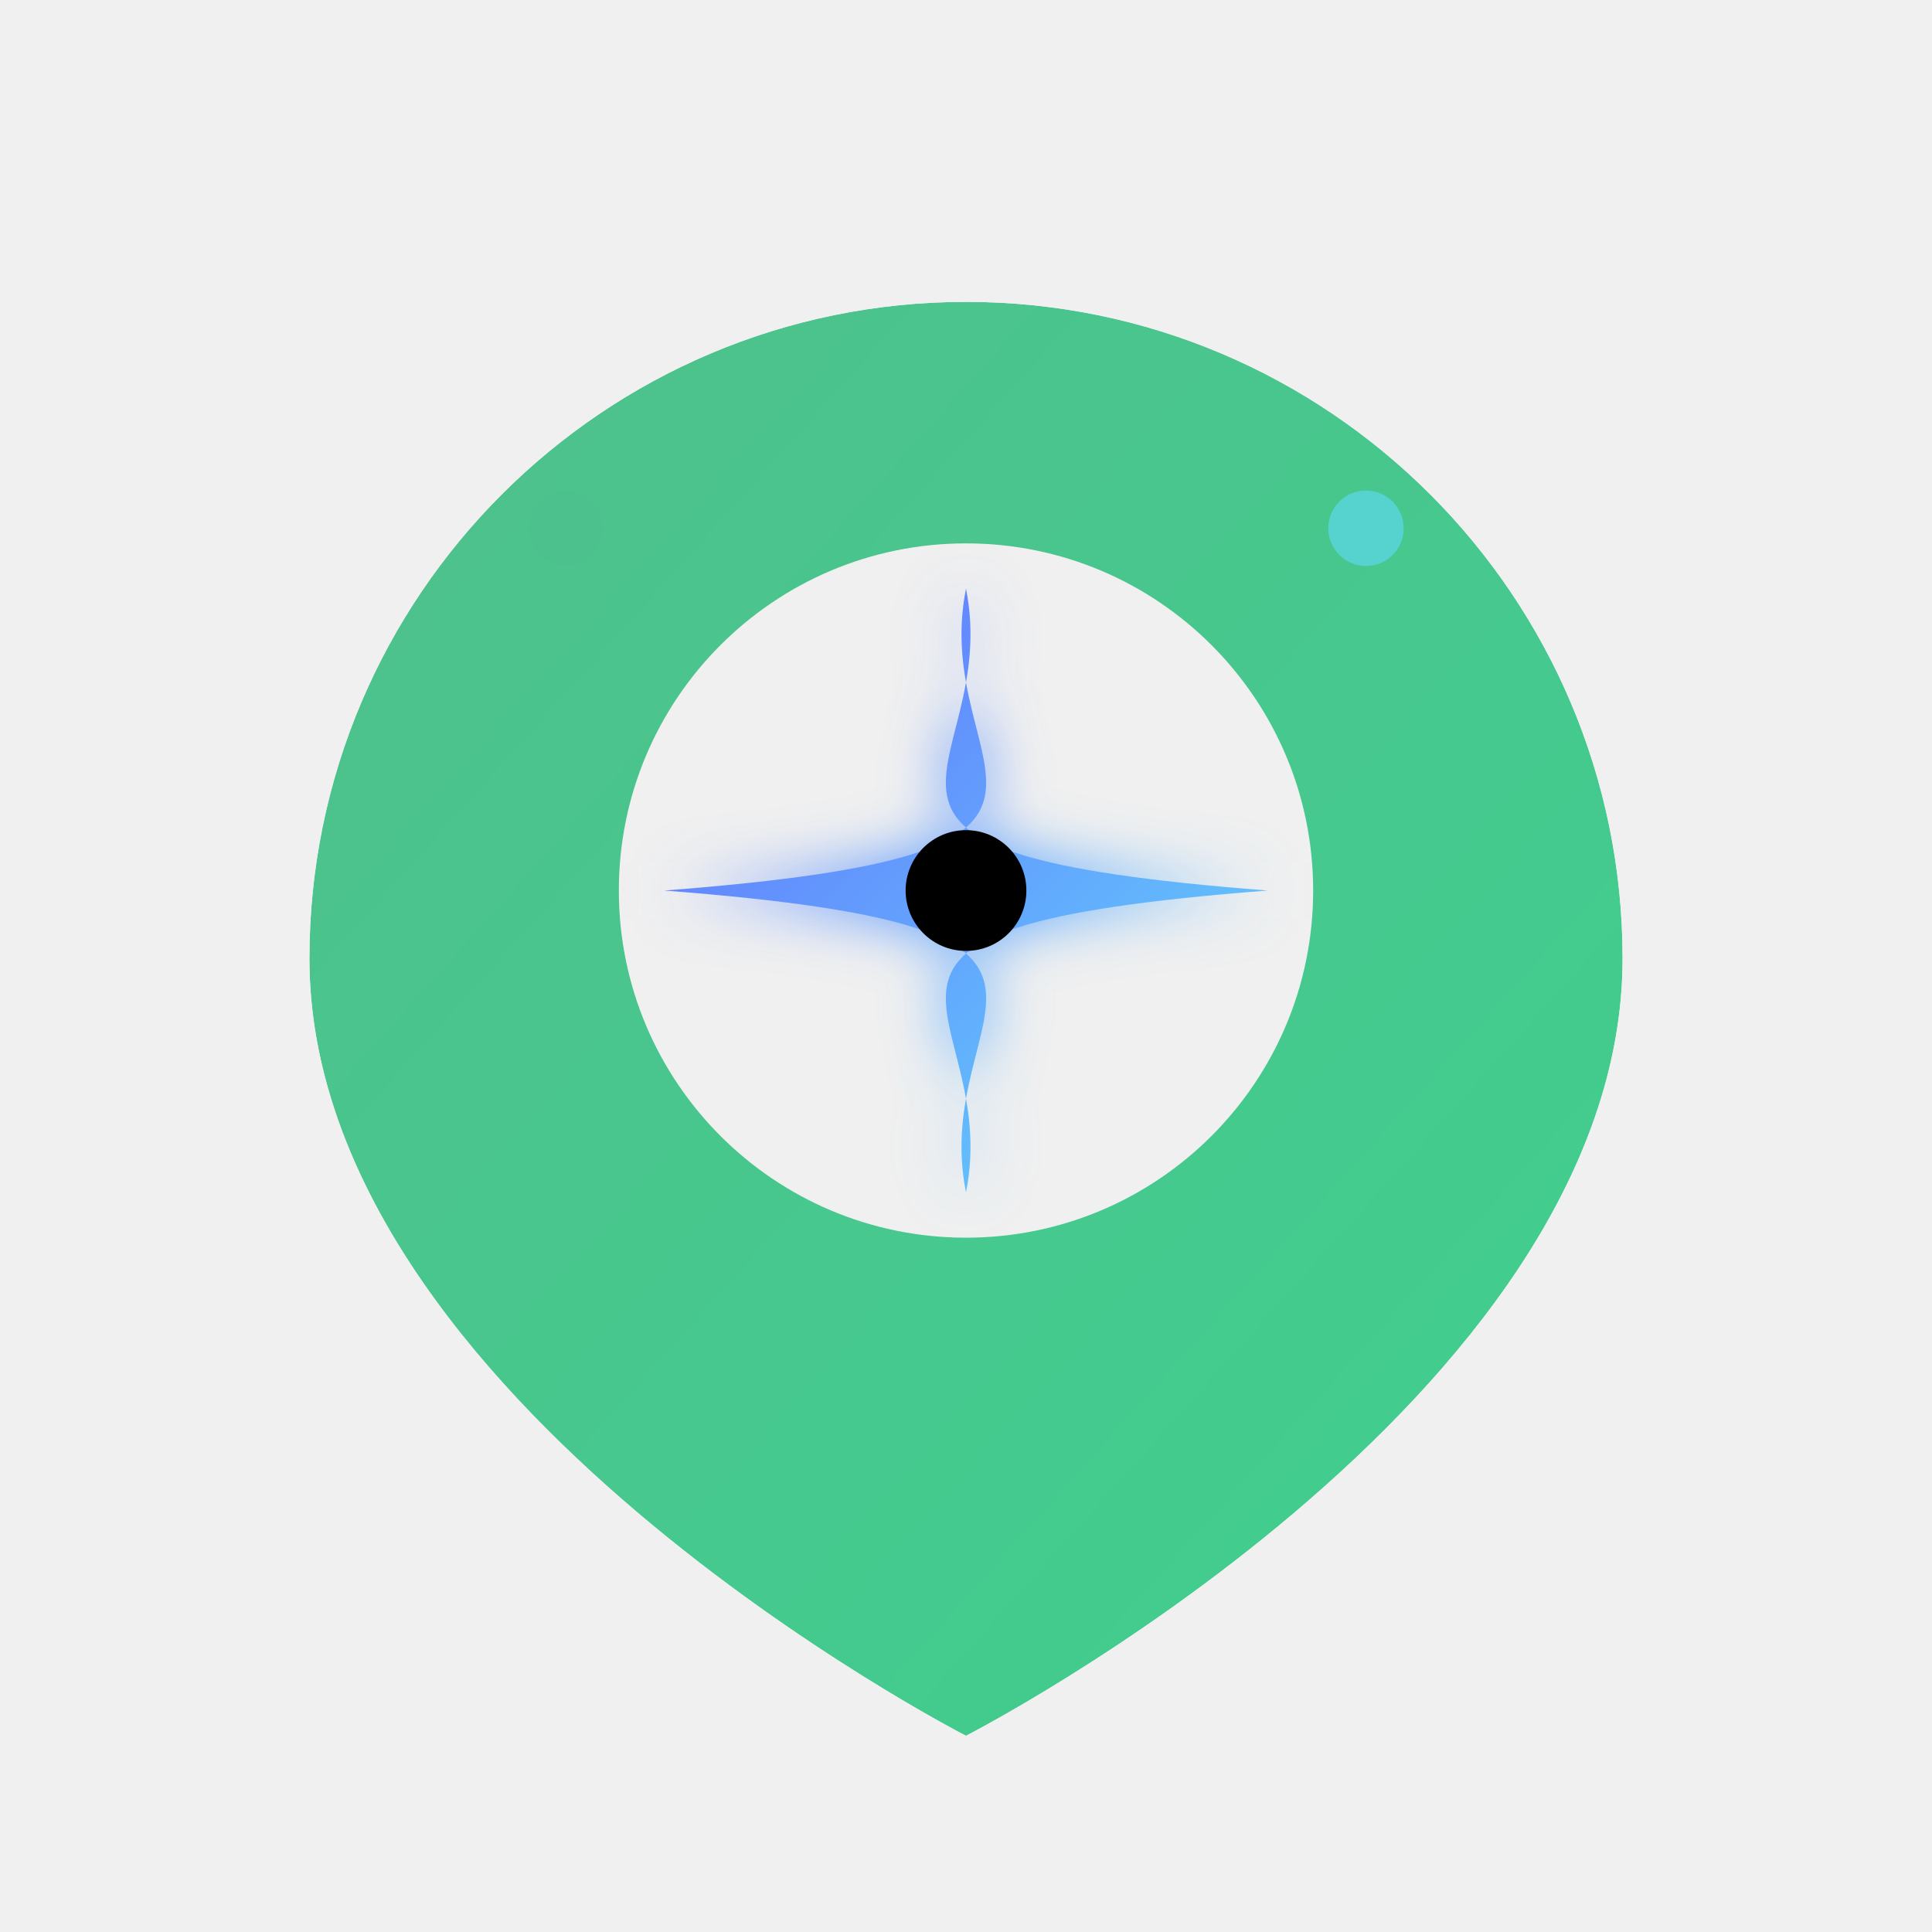
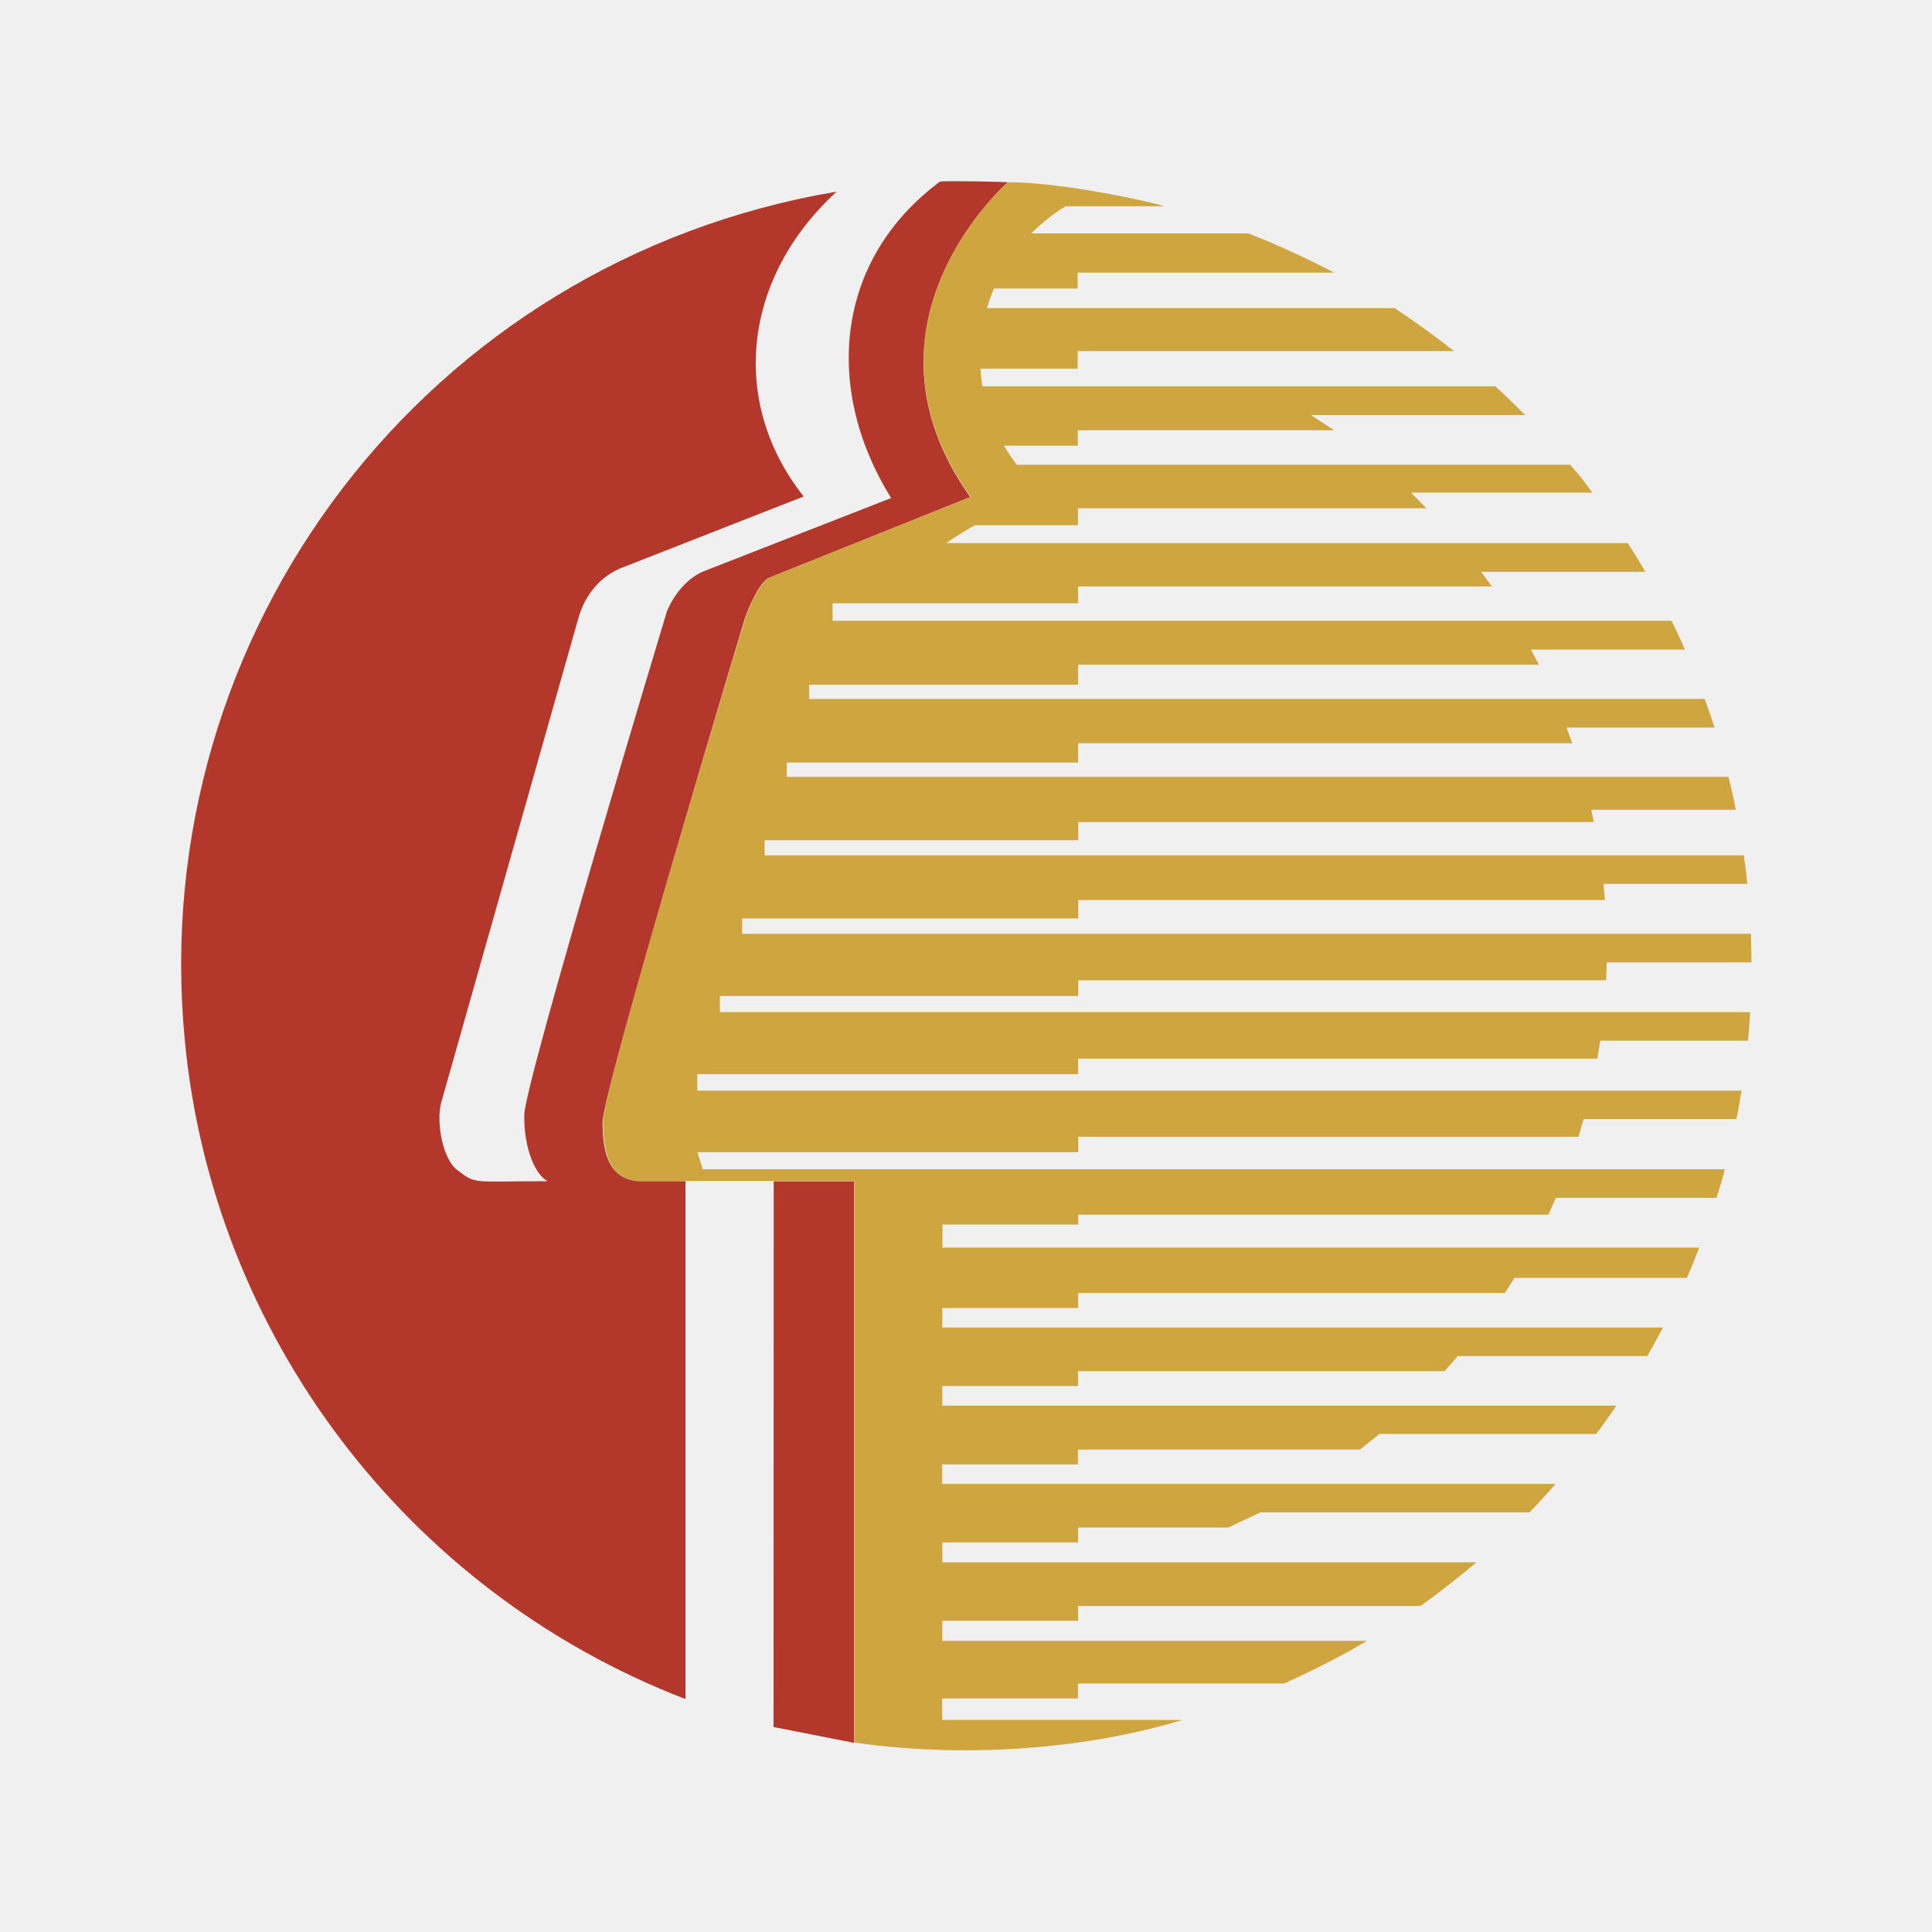
<svg xmlns="http://www.w3.org/2000/svg" viewBox="0 0 512 512" width="1024" height="1024">
-   <defs>
-     <linearGradient id="pinGrad" x1="0%" y1="0%" x2="100%" y2="100%">
-       <stop offset="0%" stop-color="#4FC08D" />
-       <stop offset="100%" stop-color="#3FCF8E" />
-     </linearGradient>
-     <linearGradient id="aiGrad" x1="0%" y1="0%" x2="100%" y2="100%">
-       <stop offset="0%" stop-color="#646CFF" />
-       <stop offset="100%" stop-color="#61DAFB" />
-     </linearGradient>
-     <filter id="glow" x="-20%" y="-20%" width="140%" height="140%">
-       <feGaussianBlur stdDeviation="8" result="blur" />
-       <feComposite in="SourceGraphic" in2="blur" operator="over" />
-     </filter>
-     <mask id="pinHole">
-       <path d="M 256 80 C 160 80 82 158 82 254 C 82 371 256 460 256 460 C 256 460 430 371 430 254 C 430 158 352 80 256 80 Z" fill="#fff" />
-       <circle cx="256" cy="236" r="92" fill="#000" />
-     </mask>
-   </defs>
-   <path d="M 256 80 C 160 80 82 158 82 254 C 82 371 256 460 256 460 C 256 460 430 371 430 254 C 430 158 352 80 256 80 Z" fill="url(#pinGrad)" mask="url(#pinHole)" />
-   <path d="M 256 156 C 266 206 206 226 336 236 C 206 246 266 266 256 316 C 246 266 306 246 176 236 C 306 226 246 206 256 156 Z" fill="url(#aiGrad)" filter="url(#glow)" />
-   <circle cx="256" cy="236" r="16" fill="#000" />
-   <circle cx="150" cy="140" r="10" fill="#4FC08D" opacity="0.6" />
-   <circle cx="362" cy="140" r="10" fill="#61DAFB" opacity="0.6" />
+   <g transform="translate(48 48) scale(4.16)">
+     <path fill="#cea53e" d="M62.61,1.6h-6.26c-.77.46-1.36.93-2.2,1.73h13.82c1.71.64,3.85,1.65,5.49,2.5h-16.35s0,1.01,0,1.01c0,0-5.32,0-5.32,0-.2.44-.32.79-.45,1.25h25.96c1.19.77,2.8,1.95,3.79,2.74h-23.98s0,1.12,0,1.12h-6.19c.03.43.06.7.13,1.12h32.67c.6.54,1.35,1.28,1.9,1.83h-13.65s1.48.97,1.48.97h-16.33v.98h-4.7c.25.43.51.82.82,1.22h35.25c.54.6.88,1.03,1.41,1.77h-11.56s.99,1,.99,1h-22.2v1.08h-6.55c-.34.17-1.25.72-1.84,1.14h43.41c.25.36,1,1.58,1.12,1.83h-10.45s.68.93.68.93h-26.36v1.07h-15.64v1.12s53.45,0,53.45,0c.27.54.52,1.07.85,1.83h-9.81s.51.97.51.97h-29.36v1.27h-17.13v.91s57.05,0,57.05,0c.16.42.46,1.29.62,1.82h-9.42s.36,1,.36,1h-31.48v1.23h-18.56v.91s59.99,0,59.99,0c.15.54.34,1.42.47,2.1h-9.21s.17.78.17.78h-32.85v1.16h-19.98v.96s62.38,0,62.38,0c.06.37.19,1.39.22,1.82h-9.16s.09,1.03.09,1.03h-33.55v1.17h-21.41v.98s64.26,0,64.26,0c.01.25.04,1.42.04,1.82h-9.22s-.04,1.14-.04,1.14h-33.63v1h-22.83v1.03s65.63,0,65.63,0c-.01.36-.09,1.47-.14,1.82h-9.41s-.18,1.14-.18,1.14h-33.08v.99h-24.26v1.05s66.52,0,66.52,0c-.05.35-.24,1.48-.32,1.81h-9.73s-.33,1.13-.33,1.13h-31.87v.98h-24.26l.34,1.09h65.11c-.11.49-.33,1.19-.53,1.82h-10.23s-.48,1.07-.48,1.07h-29.95v.63h-8.65v1.47h48.21c-.2.53-.57,1.46-.79,1.93h-10.98s-.61.96-.61.96h-27.19v.96h-8.65v1.24h45.91c-.14.28-.91,1.69-1,1.82h-12.07s-.84.96-.84.96h-23.35v.95h-8.65v1.25h42.94c-.34.51-.87,1.26-1.28,1.8h-13.81s-1.25,1-1.25,1h-17.96v.94h-8.65v1.24h39.08c-.45.53-1.25,1.4-1.67,1.82h-17.14s-2.04.96-2.04.96h-9.57v.95h-8.65v1.27h34.02c-.9.78-2.5,2.03-3.56,2.78h-21.81s0,.94,0,.94h-8.65v1.28h27.05c-1.64.99-3.56,1.94-5.27,2.72h-13.14s0,.95,0,.95h-8.65v1.37h15.31c-6.65,2.01-14.39,2.38-20.9,1.44v-35.77s-13.7,0-13.7,0c-1.81-.1-2.28-1.58-2.31-3.75s9.07-32.13,9.07-32.13c.22-.65.93-2.33,1.56-2.58l12.79-5.13C42.38,9.02,52.67.07,52.67.07c3.61,0,9.53,1.34,9.93,1.53Z" />
+     <g fill="#b3382b">
+       <path d="M52.67.06s-10.29,8.96-2.4,20.06l-12.79,5.13c-.63.25-1.33,1.93-1.56,2.58,0,0-9.07,30.09-9.07,32.13s.45,3.62,2.31,3.75h2.97s0,32.99,0,32.99C14.29,89.83,1.98,73.39.23,54.68-2.24,28.74,15.59,5.09,41.76.67c-5.95,5.45-6.88,13.37-2.1,19.42l-11.51,4.51c-1.36.51-2.34,1.64-2.8,3.09l-8.77,30.97c-.36,1.26.08,3.64,1.01,4.34,1.24.93.87.71,5.76.71-.73-.36-1.52-1.97-1.49-4.22.03-2.1,9.09-32.09,9.09-32.09.46-1.11,1.35-2.17,2.4-2.57l11.88-4.64c-4.29-6.9-3.62-15.15,3.11-20.16.42-.07,4.17.02,4.33.04Z" />
+       <polygon points="42.87 99.49 37.74 98.48 37.75 63.72 42.87 63.72 42.87 99.49" />
+     </g>
+   </g>
</svg>
